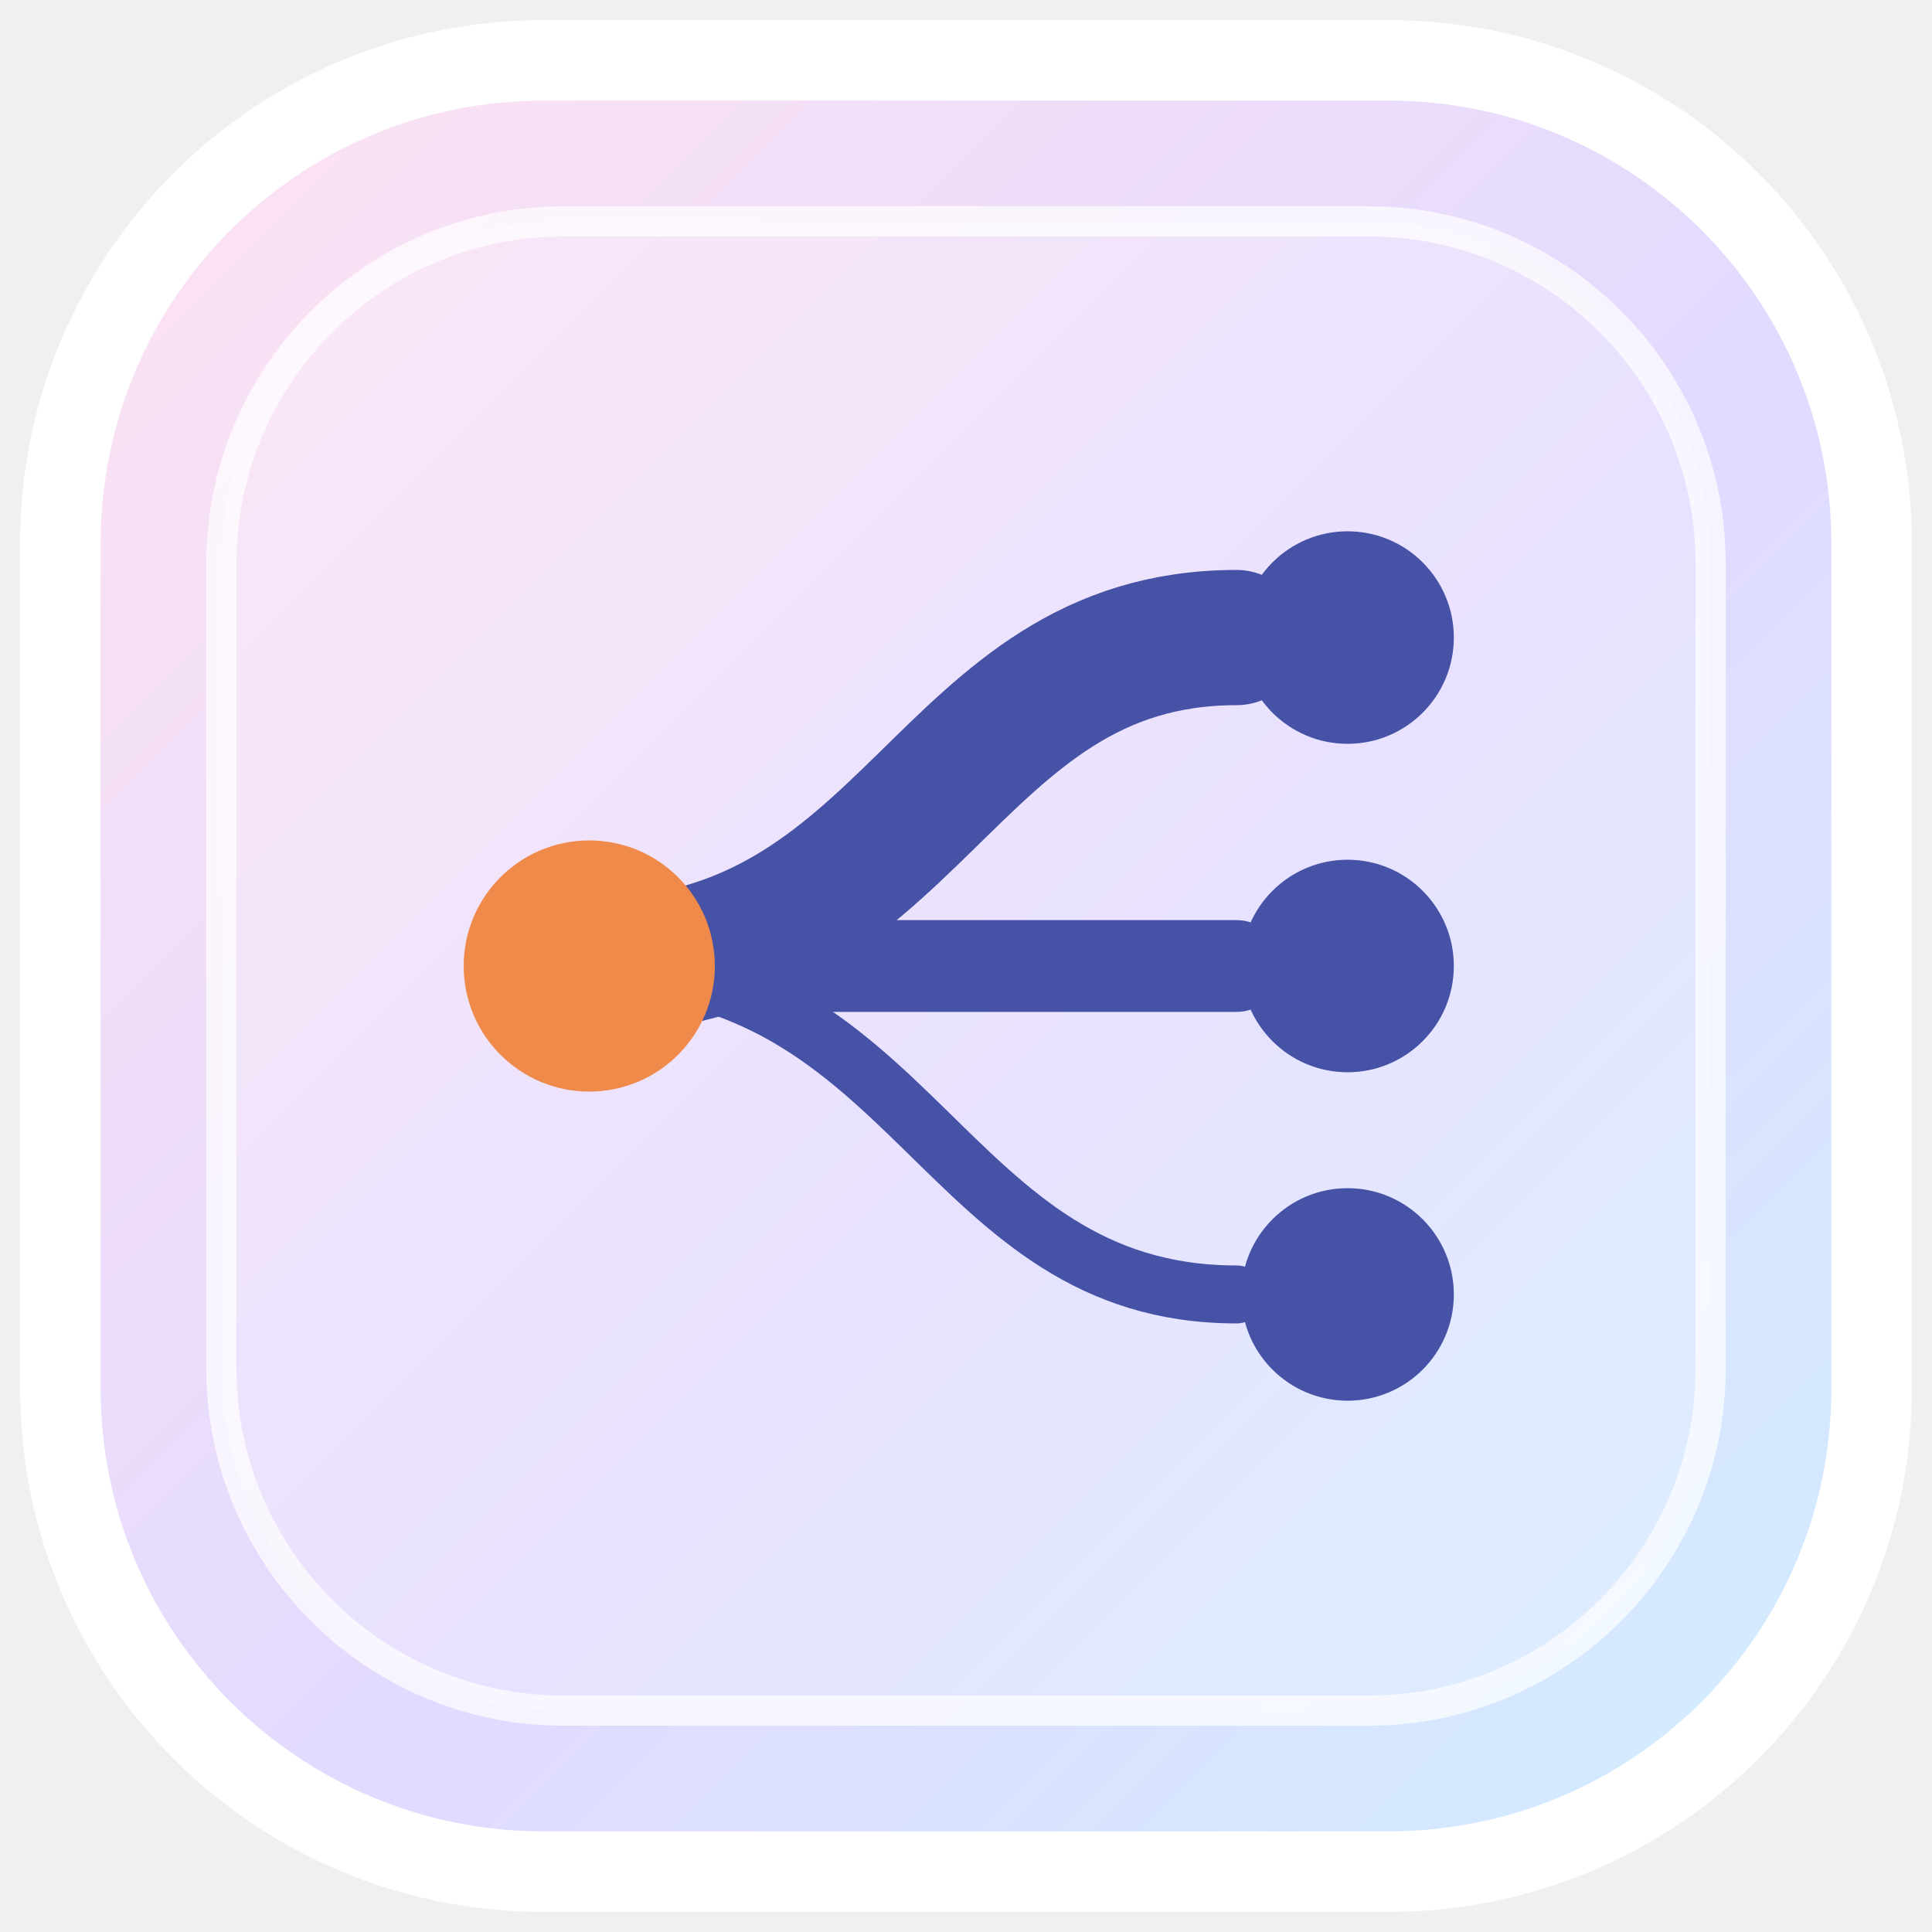
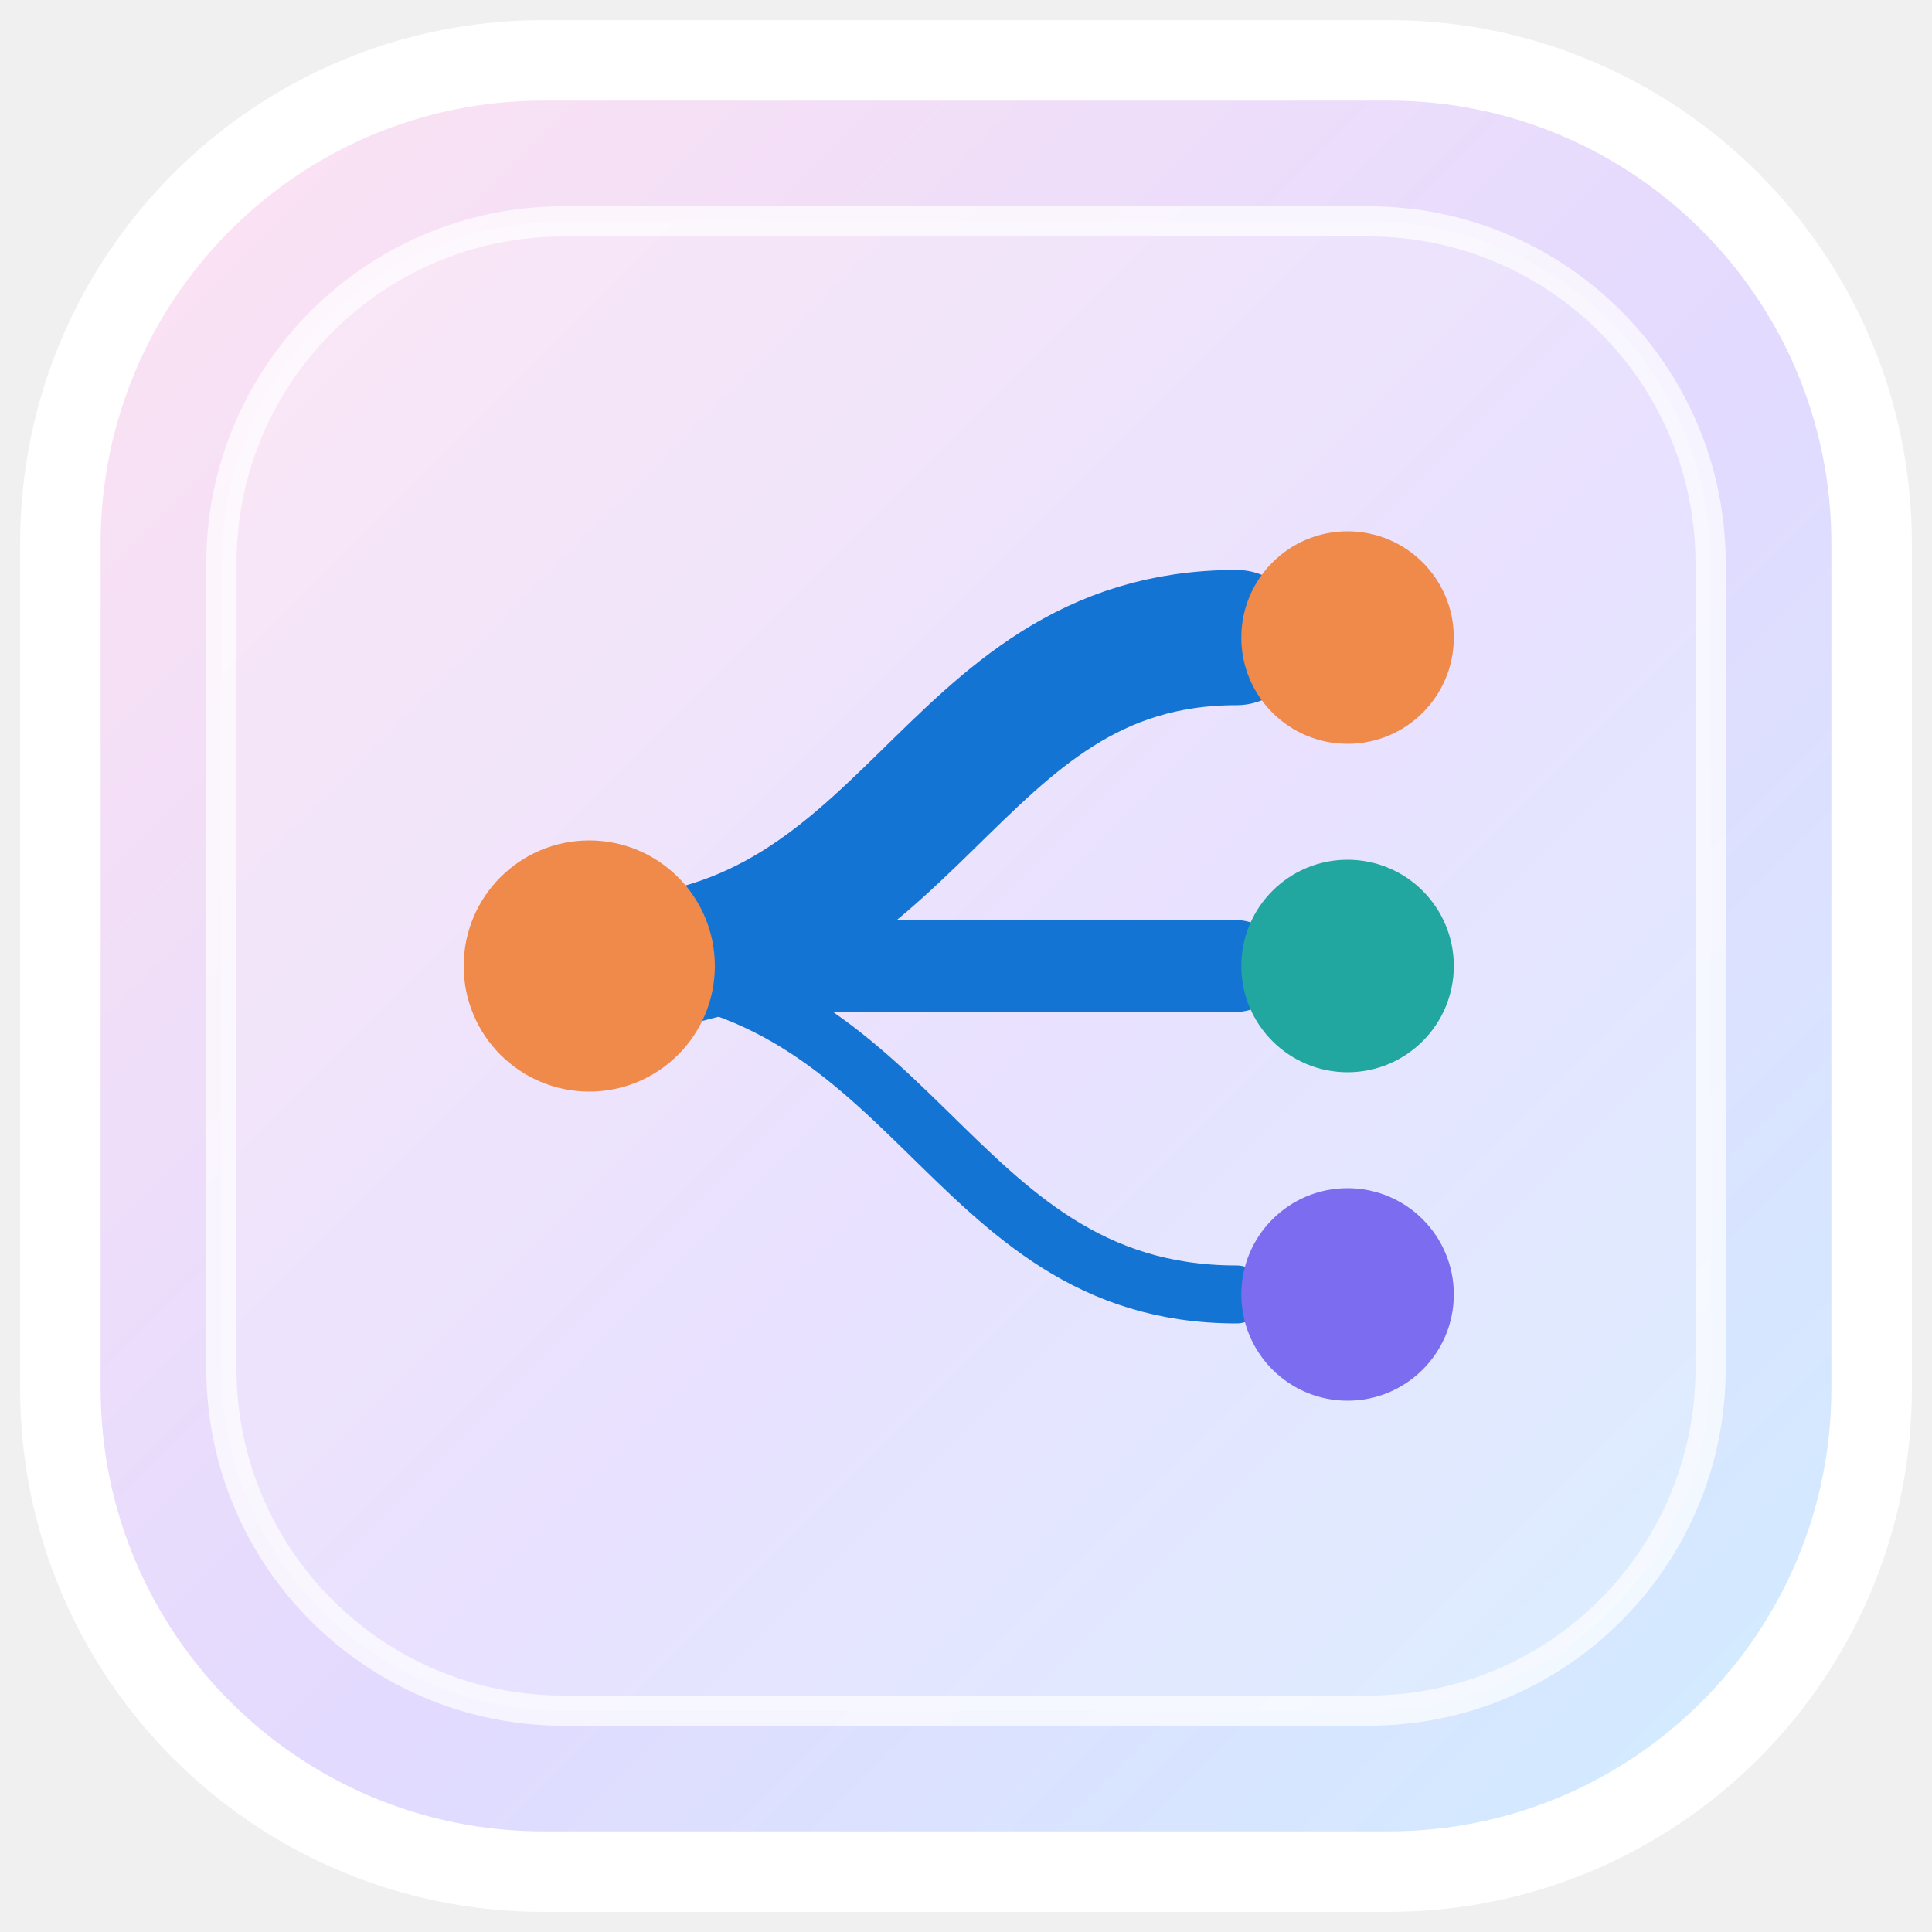
<svg xmlns="http://www.w3.org/2000/svg" viewBox="0 0 96 96" width="96" height="96">
  <defs>
    <linearGradient id="g" x1="0" y1="0" x2="1" y2="1">
      <stop offset="0" stop-color="#ffe3f1" />
      <stop offset=".55" stop-color="#e2daff" />
      <stop offset="1" stop-color="#cfeeff" />
    </linearGradient>
  </defs>
  <rect x="3" y="3" width="90" height="90" rx="24" fill="url(#g)" stroke="#ffffff" stroke-width="4" />
  <rect x="11" y="11" width="74" height="74" rx="17" fill="#ffffff" fill-opacity=".2" stroke="#ffffff" stroke-opacity=".7" stroke-width="1.5" />
  <g transform="translate(19.2 19.2) scale(2.4)" fill="none" stroke="#4552a6" stroke-width="1.8" stroke-linecap="round" stroke-linejoin="round">
-     <path d="M4.2 12C11 12 11.5 5.2 17.6 5.2" stroke-width="2.8" />
-     <path d="M4.2 12C11 12 11.5 12 17.6 12" stroke-width="1.9" />
-     <path d="M4.2 12C11 12 11.5 18.8 17.6 18.8" stroke-width="1.2" />
-     <circle cx="19.9" cy="5.2" r="2.2" fill="#4552a6" stroke="none" />
-     <circle cx="19.9" cy="12" r="2.2" fill="#4552a6" stroke="none" />
-     <circle cx="19.9" cy="18.8" r="2.2" fill="#4552a6" stroke="none" />
+     <path d="M4.2 12C11 12 11.5 5.2 17.6 5.2" stroke-width="2.8" stroke="#1474d3" />
+     <path d="M4.2 12C11 12 11.5 12 17.6 12" stroke-width="1.9" stroke="#1474d3" />
+     <path d="M4.2 12C11 12 11.5 18.8 17.6 18.8" stroke-width="1.2" stroke="#1474d3" />
+     <circle cx="19.9" cy="5.2" r="2.2" fill="#f08a4b" stroke="none" />
+     <circle cx="19.9" cy="12" r="2.2" fill="#22a6a0" stroke="none" />
+     <circle cx="19.9" cy="18.8" r="2.2" fill="#7b6cf0" stroke="none" />
    <circle cx="4.2" cy="12" r="2.6" fill="#f08a4b" stroke="none" />
  </g>
</svg>
